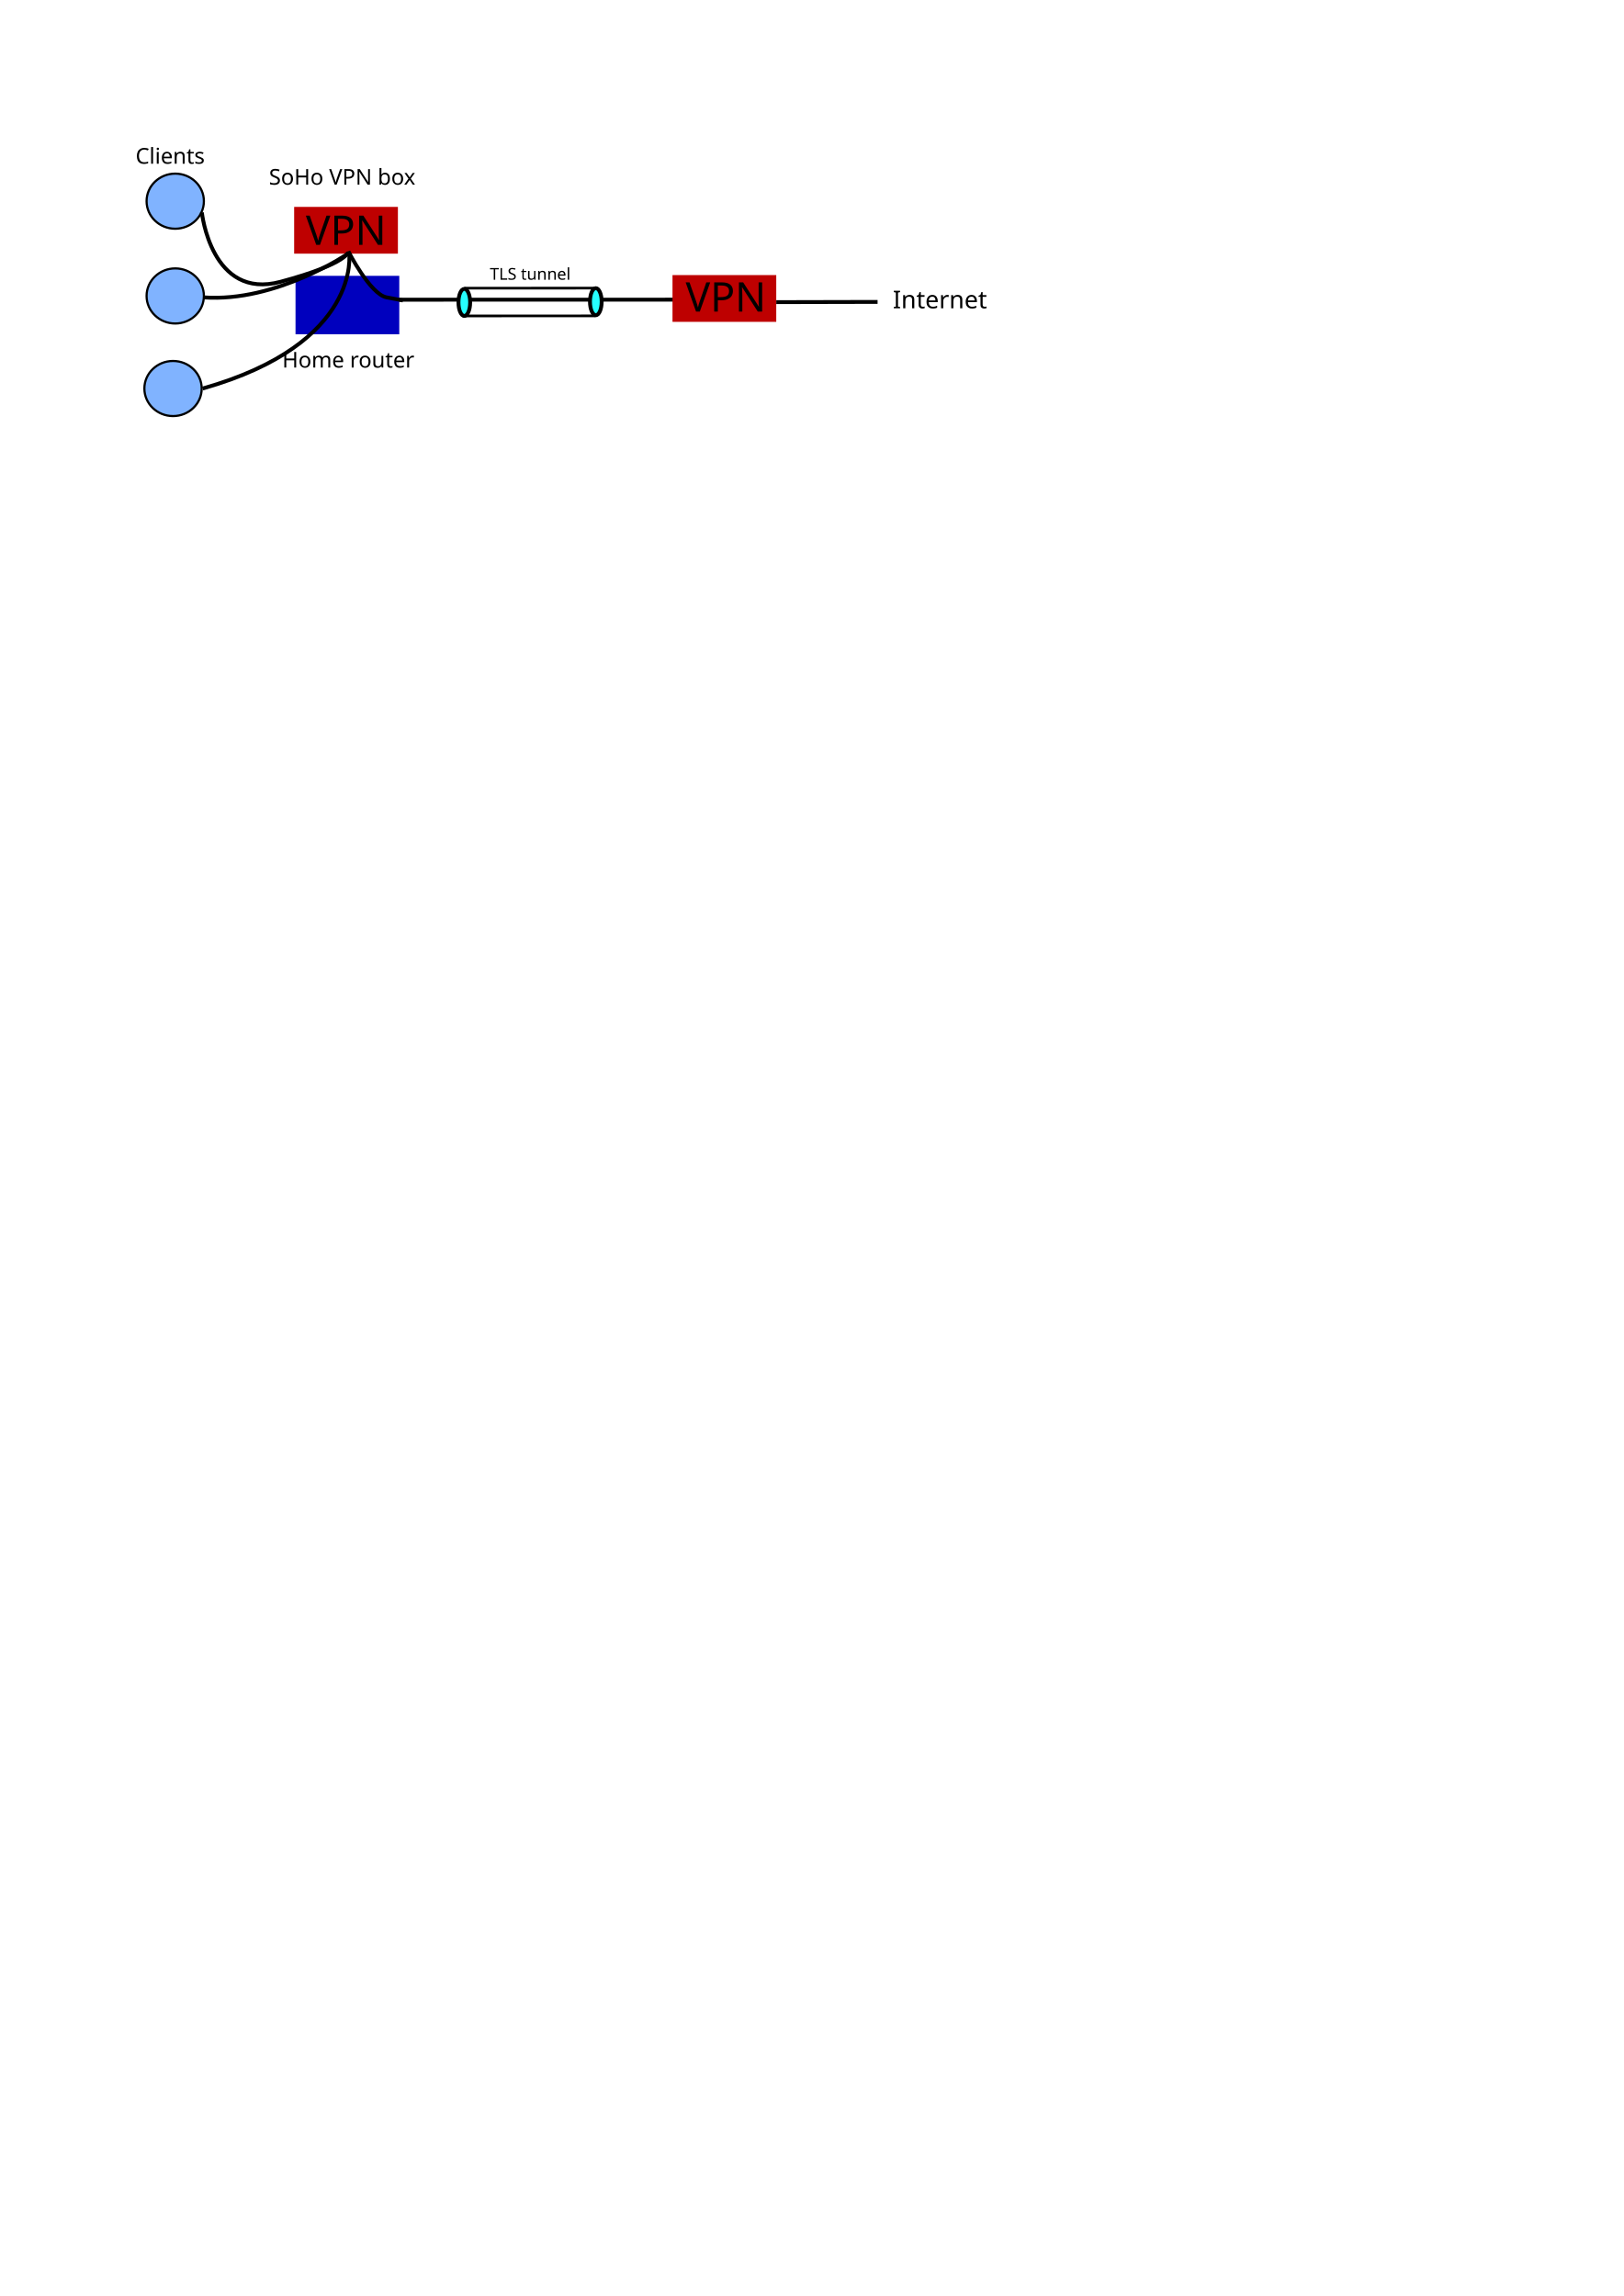
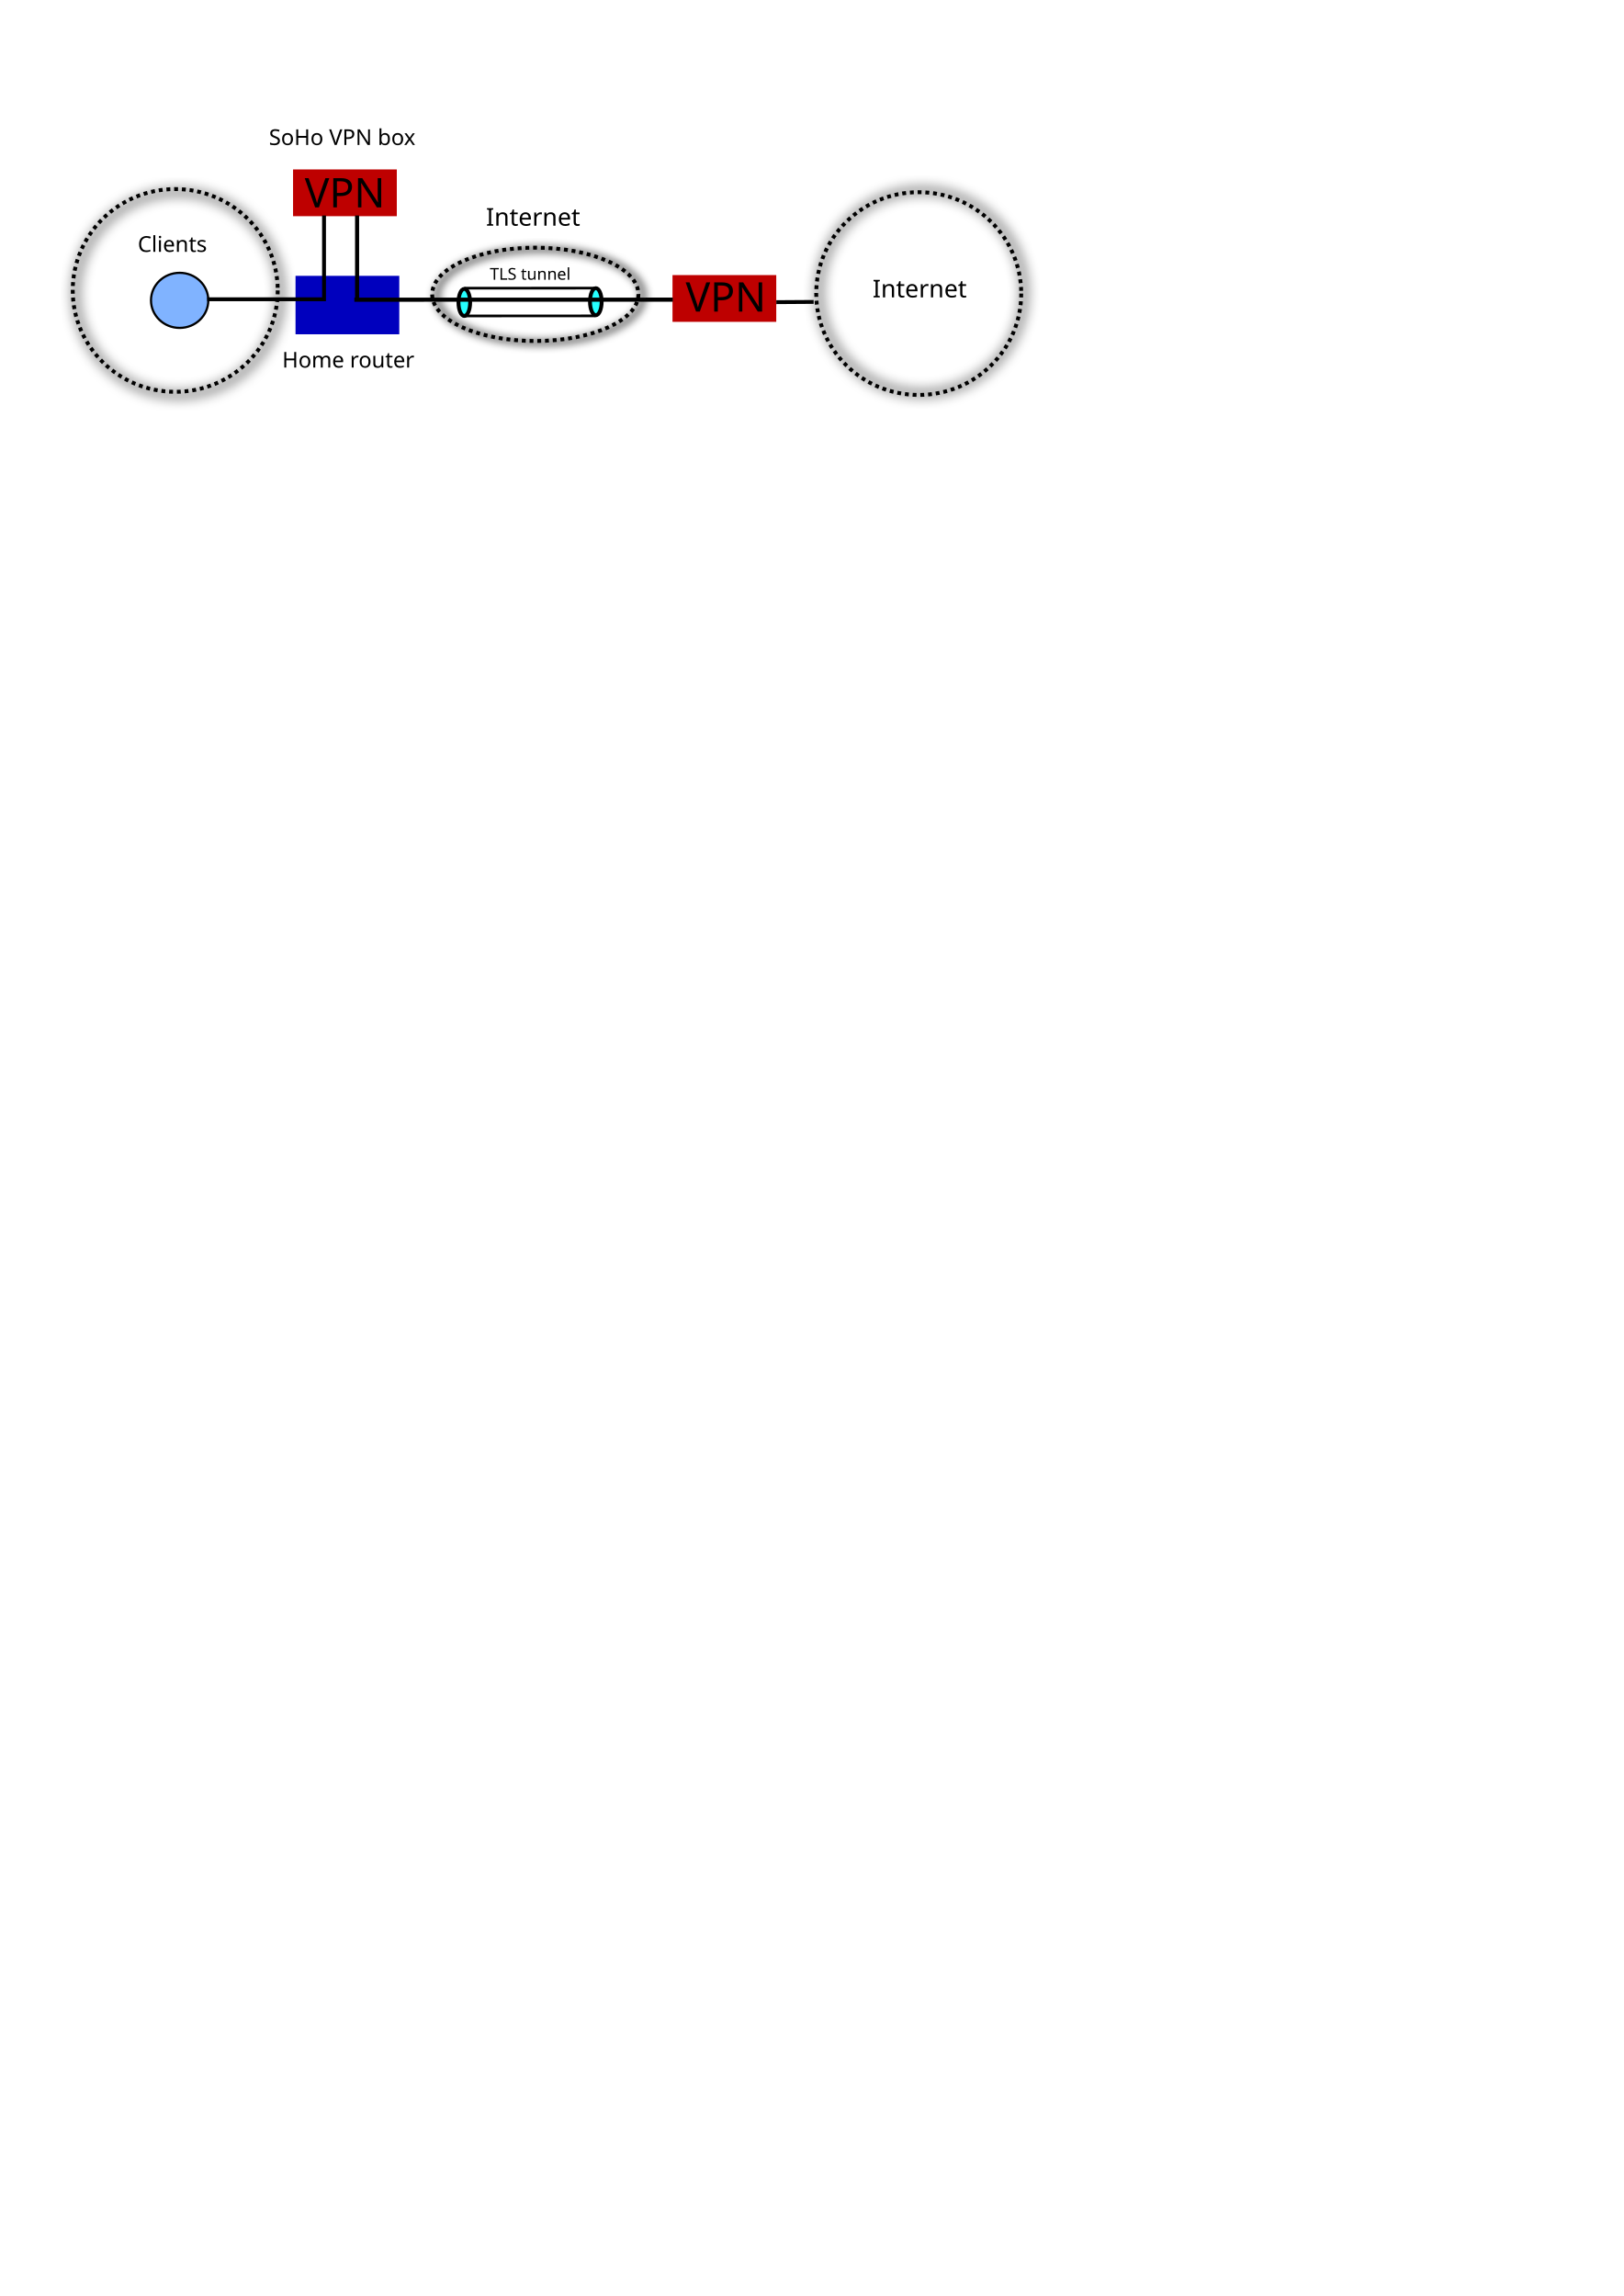
<svg xmlns="http://www.w3.org/2000/svg" width="210mm" height="297mm" viewBox="0 0 210 297" version="1.1" id="svg8">
-   <defs id="defs2" />
+   <defs id="defs2">
+     <filter style="color-interpolation-filters:sRGB" id="filter4329" x="-0.072" width="1.143" y="-0.072" height="1.145">
+       <feGaussianBlur stdDeviation="0.791" id="feGaussianBlur4331" />
+     </filter>
+     <filter style="color-interpolation-filters:sRGB" id="filter4361" x="-0.052" width="1.105" y="-0.116" height="1.231">
+       <feGaussianBlur stdDeviation="0.581" id="feGaussianBlur4363" />
+     </filter>
+   </defs>
  <g id="layer1">
-     <rect style="fill:#be0000;fill-opacity:1;stroke-width:0.265" y="26.763" x="38.044" height="6.048" width="13.418" id="rect4520" />
-     <text xml:space="preserve" style="font-style:normal;font-weight:normal;font-size:5.292px;line-height:1.25;font-family:sans-serif;letter-spacing:0px;word-spacing:0px;fill:#000000;fill-opacity:1;stroke:none;stroke-width:0.265" x="39.556" y="31.677" id="text4528">
-       <tspan id="tspan4526" x="39.556" y="31.677" style="stroke-width:0.265">VPN</tspan>
+     <rect style="fill:#be0000;fill-opacity:1;stroke-width:0.265" y="21.917" x="37.902" height="6.048" width="13.418" id="rect4520" />
+     <text xml:space="preserve" style="font-style:normal;font-weight:normal;font-size:5.292px;line-height:1.25;font-family:sans-serif;letter-spacing:0px;word-spacing:0px;fill:#000000;fill-opacity:1;stroke:none;stroke-width:0.265" x="39.414" y="26.83" id="text4528">
+       <tspan id="tspan4526" x="39.414" y="26.83" style="stroke-width:0.265">VPN</tspan>
    </text>
-     <path style="fill:none;stroke:#000000;stroke-width:0.5;stroke-linecap:butt;stroke-linejoin:miter;stroke-miterlimit:4;stroke-dasharray:none;stroke-opacity:1" d="m 87.375,38.761 -36.199,0.008" id="path4602" />
    <rect style="fill:#be0000;fill-opacity:1;stroke-width:0.265" y="35.584" x="86.978" height="6.048" width="13.418" id="rect4635" />
    <text id="text4645" y="40.309" x="88.679" style="font-style:normal;font-weight:normal;font-size:5.292px;line-height:1.25;font-family:sans-serif;letter-spacing:0px;word-spacing:0px;fill:#000000;fill-opacity:1;stroke:none;stroke-width:0.265" xml:space="preserve">
      <tspan style="stroke-width:0.265" y="40.309" x="88.679" id="tspan4643">VPN</tspan>
    </text>
    <rect y="35.681" x="38.221" height="7.56" width="13.418" id="rect4681" style="fill:#0000be;fill-opacity:1;stroke-width:0.179" />
    <ellipse style="fill:#26ffff;fill-opacity:1;stroke:#000000;stroke-width:0.5;stroke-miterlimit:4;stroke-dasharray:none;stroke-dashoffset:0.301;stroke-opacity:1" id="path4730" cx="60.051" cy="39.119" rx="0.756" ry="1.748" />
    <path id="path4732" d="m 76.974,37.269 -16.921,0.008" style="fill:#26ffff;fill-opacity:1;stroke:#000000;stroke-width:0.343;stroke-linecap:butt;stroke-linejoin:miter;stroke-miterlimit:4;stroke-dasharray:none;stroke-opacity:1" />
    <path style="fill:#26ffff;fill-opacity:1;stroke:#000000;stroke-width:0.343;stroke-linecap:butt;stroke-linejoin:miter;stroke-miterlimit:4;stroke-dasharray:none;stroke-opacity:1" d="m 77.021,40.86 -16.921,0.008" id="path4734" />
    <ellipse ry="1.748" rx="0.756" cy="39.025" cx="77.06" id="ellipse4736" style="fill:#26ffff;fill-opacity:1;stroke:#000000;stroke-width:0.5;stroke-miterlimit:4;stroke-dasharray:none;stroke-dashoffset:0.301;stroke-opacity:1" />
    <text xml:space="preserve" style="font-style:normal;font-weight:normal;font-size:2.117px;line-height:1.25;font-family:sans-serif;letter-spacing:0px;word-spacing:0px;fill:#000000;fill-opacity:1;stroke:none;stroke-width:0.265" x="63.358" y="36.19" id="text4740">
      <tspan id="tspan4738" x="63.358" y="36.19" style="stroke-width:0.265">TLS tunnel</tspan>
    </text>
-     <text xml:space="preserve" style="font-style:normal;font-weight:normal;font-size:2.117px;line-height:1.25;font-family:sans-serif;letter-spacing:0px;word-spacing:0px;fill:#000000;fill-opacity:1;stroke:none;stroke-width:0.265" x="115.472" y="39.877" id="text4744">
-       <tspan id="tspan4742" x="115.472" y="39.877" style="stroke-width:0.265;font-size:3.175px">Internet</tspan>
+     <text xml:space="preserve" style="font-style:normal;font-weight:normal;font-size:2.117px;line-height:1.25;font-family:sans-serif;letter-spacing:0px;word-spacing:0px;fill:#000000;fill-opacity:1;stroke:none;stroke-width:0.265" x="112.851" y="38.466" id="text4744">
+       <tspan id="tspan4742" x="112.851" y="38.466" style="font-size:3.175px;stroke-width:0.265">Internet</tspan>
    </text>
-     <ellipse style="color:#000000;clip-rule:nonzero;display:inline;overflow:visible;visibility:visible;opacity:1;isolation:auto;mix-blend-mode:normal;color-interpolation:sRGB;color-interpolation-filters:linearRGB;solid-color:#000000;solid-opacity:1;fill:#80b3ff;fill-opacity:1;fill-rule:nonzero;stroke:#000000;stroke-width:0.282;stroke-linecap:butt;stroke-linejoin:miter;stroke-miterlimit:4;stroke-dasharray:none;stroke-dashoffset:0;stroke-opacity:1;color-rendering:auto;image-rendering:auto;shape-rendering:auto;text-rendering:auto;enable-background:accumulate" id="path4196" cx="22.664" cy="26.024" rx="3.706" ry="3.564" />
-     <ellipse ry="3.564" rx="3.706" cy="38.283" cx="22.664" id="ellipse4198" style="color:#000000;clip-rule:nonzero;display:inline;overflow:visible;visibility:visible;opacity:1;isolation:auto;mix-blend-mode:normal;color-interpolation:sRGB;color-interpolation-filters:linearRGB;solid-color:#000000;solid-opacity:1;fill:#80b3ff;fill-opacity:1;fill-rule:nonzero;stroke:#000000;stroke-width:0.282;stroke-linecap:butt;stroke-linejoin:miter;stroke-miterlimit:4;stroke-dasharray:none;stroke-dashoffset:0;stroke-opacity:1;color-rendering:auto;image-rendering:auto;shape-rendering:auto;text-rendering:auto;enable-background:accumulate" />
-     <ellipse style="color:#000000;clip-rule:nonzero;display:inline;overflow:visible;visibility:visible;opacity:1;isolation:auto;mix-blend-mode:normal;color-interpolation:sRGB;color-interpolation-filters:linearRGB;solid-color:#000000;solid-opacity:1;fill:#80b3ff;fill-opacity:1;fill-rule:nonzero;stroke:#000000;stroke-width:0.282;stroke-linecap:butt;stroke-linejoin:miter;stroke-miterlimit:4;stroke-dasharray:none;stroke-dashoffset:0;stroke-opacity:1;color-rendering:auto;image-rendering:auto;shape-rendering:auto;text-rendering:auto;enable-background:accumulate" id="ellipse4200" cx="22.379" cy="50.257" rx="3.706" ry="3.564" />
-     <path id="path4223" d="m 113.5,39.054 -13.101,0.03" style="fill:none;stroke:#000000;stroke-width:0.5;stroke-linecap:butt;stroke-linejoin:miter;stroke-miterlimit:4;stroke-dasharray:none;stroke-opacity:1" />
-     <text xml:space="preserve" style="font-style:normal;font-weight:normal;font-size:2.822px;line-height:125%;font-family:sans-serif;letter-spacing:0px;word-spacing:0px;fill:#000000;fill-opacity:1;stroke:none;stroke-width:1px;stroke-linecap:butt;stroke-linejoin:miter;stroke-opacity:1" x="34.781" y="23.886" id="text4227">
-       <tspan id="tspan4229" x="34.781" y="23.886">SoHo VPN box</tspan>
+     <ellipse ry="3.564" rx="3.706" cy="38.853" cx="23.235" id="ellipse4198" style="color:#000000;clip-rule:nonzero;display:inline;overflow:visible;visibility:visible;opacity:1;isolation:auto;mix-blend-mode:normal;color-interpolation:sRGB;color-interpolation-filters:linearRGB;solid-color:#000000;solid-opacity:1;fill:#80b3ff;fill-opacity:1;fill-rule:nonzero;stroke:#000000;stroke-width:0.282;stroke-linecap:butt;stroke-linejoin:miter;stroke-miterlimit:4;stroke-dasharray:none;stroke-dashoffset:0;stroke-opacity:1;color-rendering:auto;image-rendering:auto;shape-rendering:auto;text-rendering:auto;enable-background:accumulate" />
+     <path id="path4223" d="m 105.232,39.054 -4.831,0.031" style="fill:none;stroke:#000000;stroke-width:0.5;stroke-linecap:butt;stroke-linejoin:miter;stroke-miterlimit:4;stroke-dasharray:none;stroke-opacity:1" />
+     <text xml:space="preserve" style="font-style:normal;font-weight:normal;font-size:2.822px;line-height:125%;font-family:sans-serif;letter-spacing:0px;word-spacing:0px;fill:#000000;fill-opacity:1;stroke:none;stroke-width:1px;stroke-linecap:butt;stroke-linejoin:miter;stroke-opacity:1" x="34.781" y="18.755" id="text4227">
+       <tspan id="tspan4229" x="34.781" y="18.755">SoHo VPN box</tspan>
    </text>
    <text xml:space="preserve" style="font-style:normal;font-weight:normal;font-size:2.822px;line-height:125%;font-family:sans-serif;letter-spacing:0px;word-spacing:0px;fill:#000000;fill-opacity:1;stroke:none;stroke-width:1px;stroke-linecap:butt;stroke-linejoin:miter;stroke-opacity:1" x="36.491" y="47.548" id="text4231">
      <tspan id="tspan4233" x="36.491" y="47.548">Home router</tspan>
    </text>
-     <path style="fill:none;fill-rule:evenodd;stroke:#000000;stroke-width:0.5;stroke-linecap:butt;stroke-linejoin:miter;stroke-opacity:1;stroke-miterlimit:4;stroke-dasharray:none" d="M 26.206,50.257 C 46.869,44.411 45.156,32.719 45.156,32.719" id="path4262" />
-     <path style="fill:none;fill-rule:evenodd;stroke:#000000;stroke-width:0.5;stroke-linecap:butt;stroke-linejoin:miter;stroke-opacity:1;stroke-miterlimit:4;stroke-dasharray:none" d="m 45.055,32.517 c 0,0 2.822,5.544 4.939,5.947 2.117,0.403 2.117,0.403 2.117,0.403" id="path4268" />
-     <path style="fill:none;fill-rule:evenodd;stroke:#000000;stroke-width:0.5;stroke-linecap:butt;stroke-linejoin:miter;stroke-opacity:1;stroke-miterlimit:4;stroke-dasharray:none" d="m 26.307,38.464 c 9.475,0.706 18.848,-5.745 18.848,-5.745" id="path4270" />
-     <path style="fill:none;fill-rule:evenodd;stroke:#000000;stroke-width:0.5;stroke-linecap:butt;stroke-linejoin:miter;stroke-opacity:1;stroke-miterlimit:4;stroke-dasharray:none" d="m 26.106,27.478 c 0,0 1.21,11.39 10.18,8.971 8.971,-2.419 8.769,-3.931 8.769,-3.931" id="path4272" />
-     <text xml:space="preserve" style="font-style:normal;font-weight:normal;font-size:2.822px;line-height:125%;font-family:sans-serif;letter-spacing:0px;word-spacing:0px;fill:#000000;fill-opacity:1;stroke:none;stroke-width:1px;stroke-linecap:butt;stroke-linejoin:miter;stroke-opacity:1" x="17.533" y="21.178" id="text4274">
-       <tspan x="17.533" y="21.178" id="tspan4278">Clients</tspan>
+     <text xml:space="preserve" style="font-style:normal;font-weight:normal;font-size:2.822px;line-height:125%;font-family:sans-serif;letter-spacing:0px;word-spacing:0px;fill:#000000;fill-opacity:1;stroke:none;stroke-width:1px;stroke-linecap:butt;stroke-linejoin:miter;stroke-opacity:1" x="17.818" y="32.581" id="text4274">
+       <tspan x="17.818" y="32.581" id="tspan4278">Clients</tspan>
    </text>
+     <ellipse style="color:#000000;clip-rule:nonzero;display:inline;overflow:visible;visibility:visible;opacity:1;isolation:auto;mix-blend-mode:normal;color-interpolation:sRGB;color-interpolation-filters:linearRGB;solid-color:#000000;solid-opacity:1;fill:none;fill-opacity:1;fill-rule:nonzero;stroke:#000000;stroke-width:0.5;stroke-linecap:butt;stroke-linejoin:miter;stroke-miterlimit:4;stroke-dasharray:0.5,0.5;stroke-dashoffset:0;stroke-opacity:1;color-rendering:auto;image-rendering:auto;shape-rendering:auto;text-rendering:auto;enable-background:accumulate" id="path4163" cx="22.664" cy="37.57" rx="13.257" ry="13.114" />
+     <path style="fill:none;fill-rule:evenodd;stroke:#000000;stroke-width:0.5;stroke-linecap:butt;stroke-linejoin:miter;stroke-opacity:1;stroke-miterlimit:4;stroke-dasharray:none" d="m 26.798,38.711 15.11,0 2e-6,-10.833" id="path4165" />
+     <path style="fill:none;fill-rule:evenodd;stroke:#000000;stroke-width:0.523;stroke-linecap:butt;stroke-linejoin:miter;stroke-miterlimit:4;stroke-dasharray:none;stroke-opacity:1" d="m 46.184,27.877 0,10.905" id="path4167" />
+     <ellipse ry="13.114" rx="13.257" cy="37.974" cx="118.822" id="ellipse4175" style="color:#000000;clip-rule:nonzero;display:inline;overflow:visible;visibility:visible;opacity:1;isolation:auto;mix-blend-mode:normal;color-interpolation:sRGB;color-interpolation-filters:linearRGB;solid-color:#000000;solid-opacity:1;fill:none;fill-opacity:1;fill-rule:nonzero;stroke:#000000;stroke-width:0.5;stroke-linecap:butt;stroke-linejoin:miter;stroke-miterlimit:4;stroke-dasharray:0.5, 0.5;stroke-dashoffset:0;stroke-opacity:1;color-rendering:auto;image-rendering:auto;shape-rendering:auto;text-rendering:auto;enable-background:accumulate" />
+     <ellipse ry="6.038" rx="13.336" cy="38.074" cx="69.231" id="ellipse4177" style="color:#000000;clip-rule:nonzero;display:inline;overflow:visible;visibility:visible;opacity:1;isolation:auto;mix-blend-mode:normal;color-interpolation:sRGB;color-interpolation-filters:linearRGB;solid-color:#000000;solid-opacity:1;fill:none;fill-opacity:1;fill-rule:nonzero;stroke:#000000;stroke-width:0.5;stroke-linecap:butt;stroke-linejoin:miter;stroke-miterlimit:4;stroke-dasharray:0.5,0.5;stroke-dashoffset:0;stroke-opacity:1;color-rendering:auto;image-rendering:auto;shape-rendering:auto;text-rendering:auto;enable-background:accumulate" />
+     <ellipse ry="13.114" rx="13.257" cy="37.974" cx="23.068" id="ellipse4179" style="color:#000000;clip-rule:nonzero;display:inline;overflow:visible;visibility:visible;opacity:1;isolation:auto;mix-blend-mode:normal;color-interpolation:sRGB;color-interpolation-filters:linearRGB;solid-color:#000000;solid-opacity:1;fill:none;fill-opacity:1;fill-rule:nonzero;stroke:#000000;stroke-width:0.5;stroke-linecap:butt;stroke-linejoin:miter;stroke-miterlimit:4;stroke-dasharray:none;stroke-dashoffset:0;stroke-opacity:1;color-rendering:auto;image-rendering:auto;shape-rendering:auto;text-rendering:auto;enable-background:accumulate;filter:url(#filter4329)" />
+     <ellipse style="color:#000000;clip-rule:nonzero;display:inline;overflow:visible;visibility:visible;opacity:1;isolation:auto;mix-blend-mode:normal;color-interpolation:sRGB;color-interpolation-filters:linearRGB;solid-color:#000000;solid-opacity:1;fill:none;fill-opacity:1;fill-rule:nonzero;stroke:#000000;stroke-width:0.5;stroke-linecap:butt;stroke-linejoin:miter;stroke-miterlimit:4;stroke-dasharray:none;stroke-dashoffset:0;stroke-opacity:1;filter:url(#filter4329);color-rendering:auto;image-rendering:auto;shape-rendering:auto;text-rendering:auto;enable-background:accumulate" id="ellipse4333" cx="119.225" cy="37.772" rx="13.257" ry="13.114" />
+     <ellipse style="color:#000000;clip-rule:nonzero;display:inline;overflow:visible;visibility:visible;opacity:1;isolation:auto;mix-blend-mode:normal;color-interpolation:sRGB;color-interpolation-filters:linearRGB;solid-color:#000000;solid-opacity:1;fill:none;fill-opacity:1;fill-rule:nonzero;stroke:#000000;stroke-width:0.5;stroke-linecap:butt;stroke-linejoin:miter;stroke-miterlimit:4;stroke-dasharray:none;stroke-dashoffset:0;stroke-opacity:1;filter:url(#filter4361);color-rendering:auto;image-rendering:auto;shape-rendering:auto;text-rendering:auto;enable-background:accumulate" id="ellipse4335" cx="69.836" cy="38.276" rx="13.336" ry="6.038" />
+     <text id="text4365" y="29.193" x="62.857" style="font-style:normal;font-weight:normal;font-size:2.117px;line-height:1.25;font-family:sans-serif;letter-spacing:0px;word-spacing:0px;fill:#000000;fill-opacity:1;stroke:none;stroke-width:0.265" xml:space="preserve">
+       <tspan style="font-size:3.175px;stroke-width:0.265" y="29.193" x="62.857" id="tspan4367">Internet</tspan>
+     </text>
+     <path style="fill:none;stroke:#000000;stroke-width:0.533;stroke-linecap:butt;stroke-linejoin:miter;stroke-miterlimit:4;stroke-dasharray:none;stroke-opacity:1" d="m 87.019,38.761 -41.189,0.008" id="path4602" />
  </g>
</svg>
